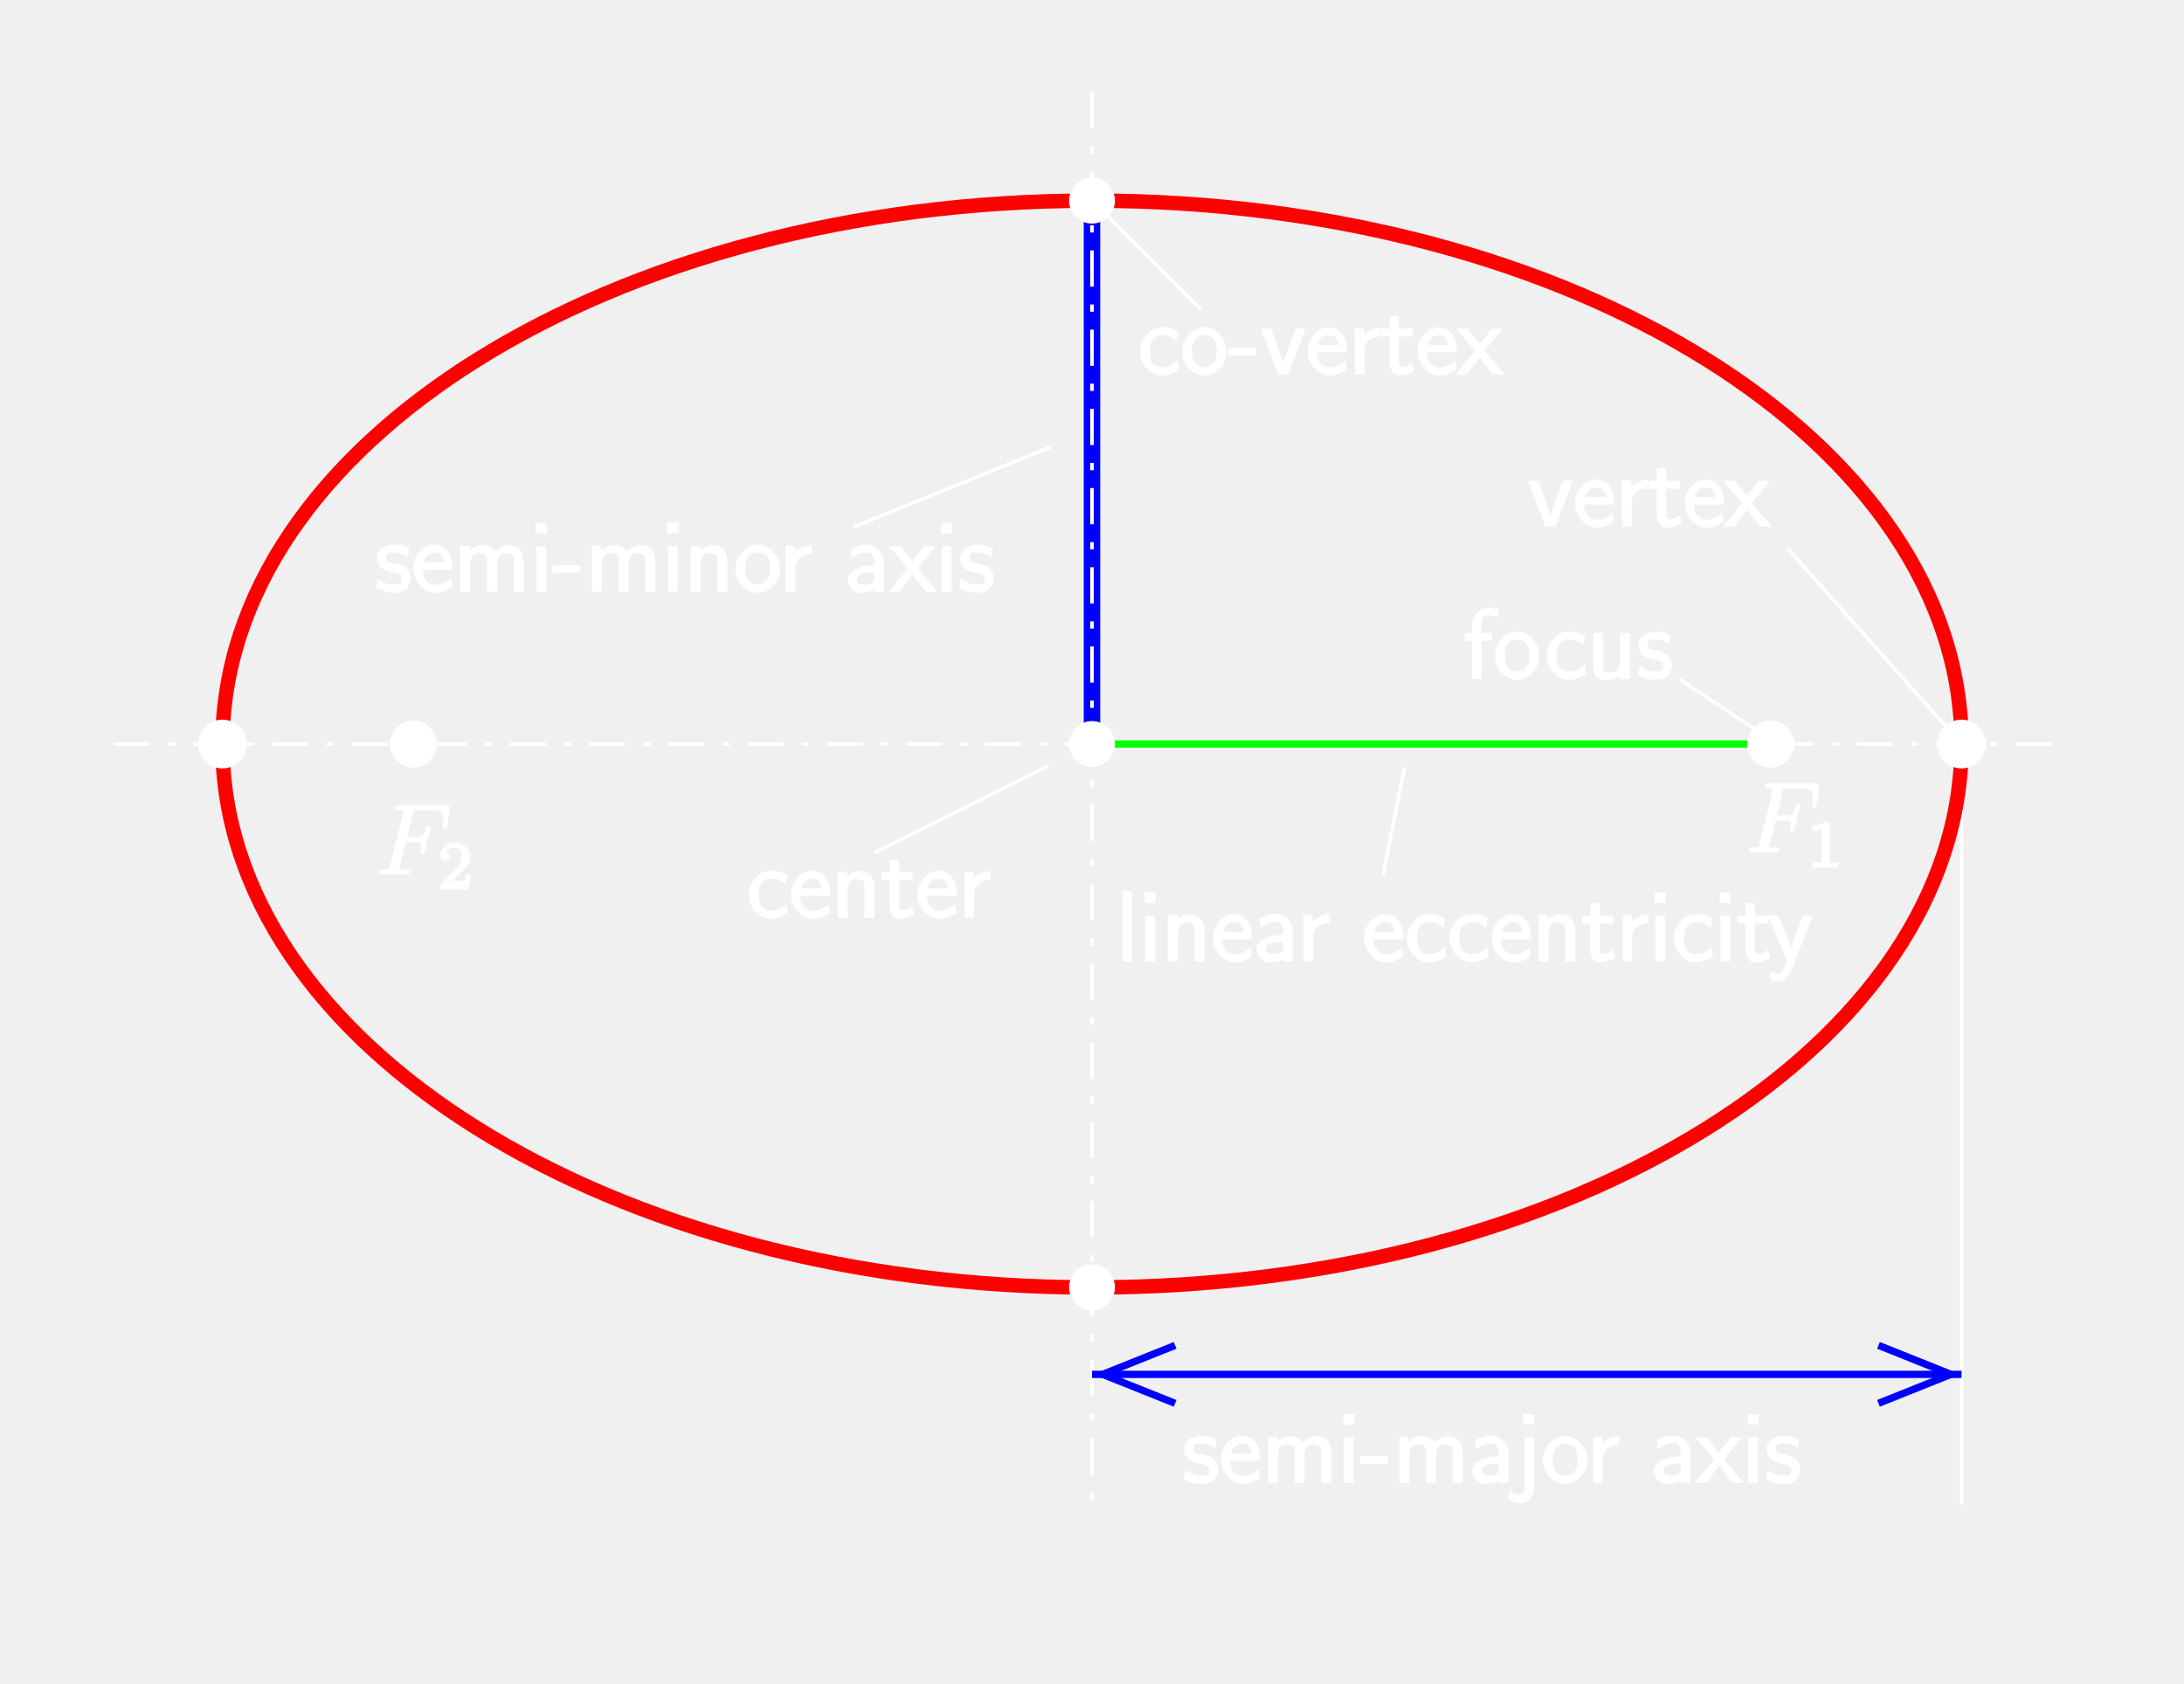
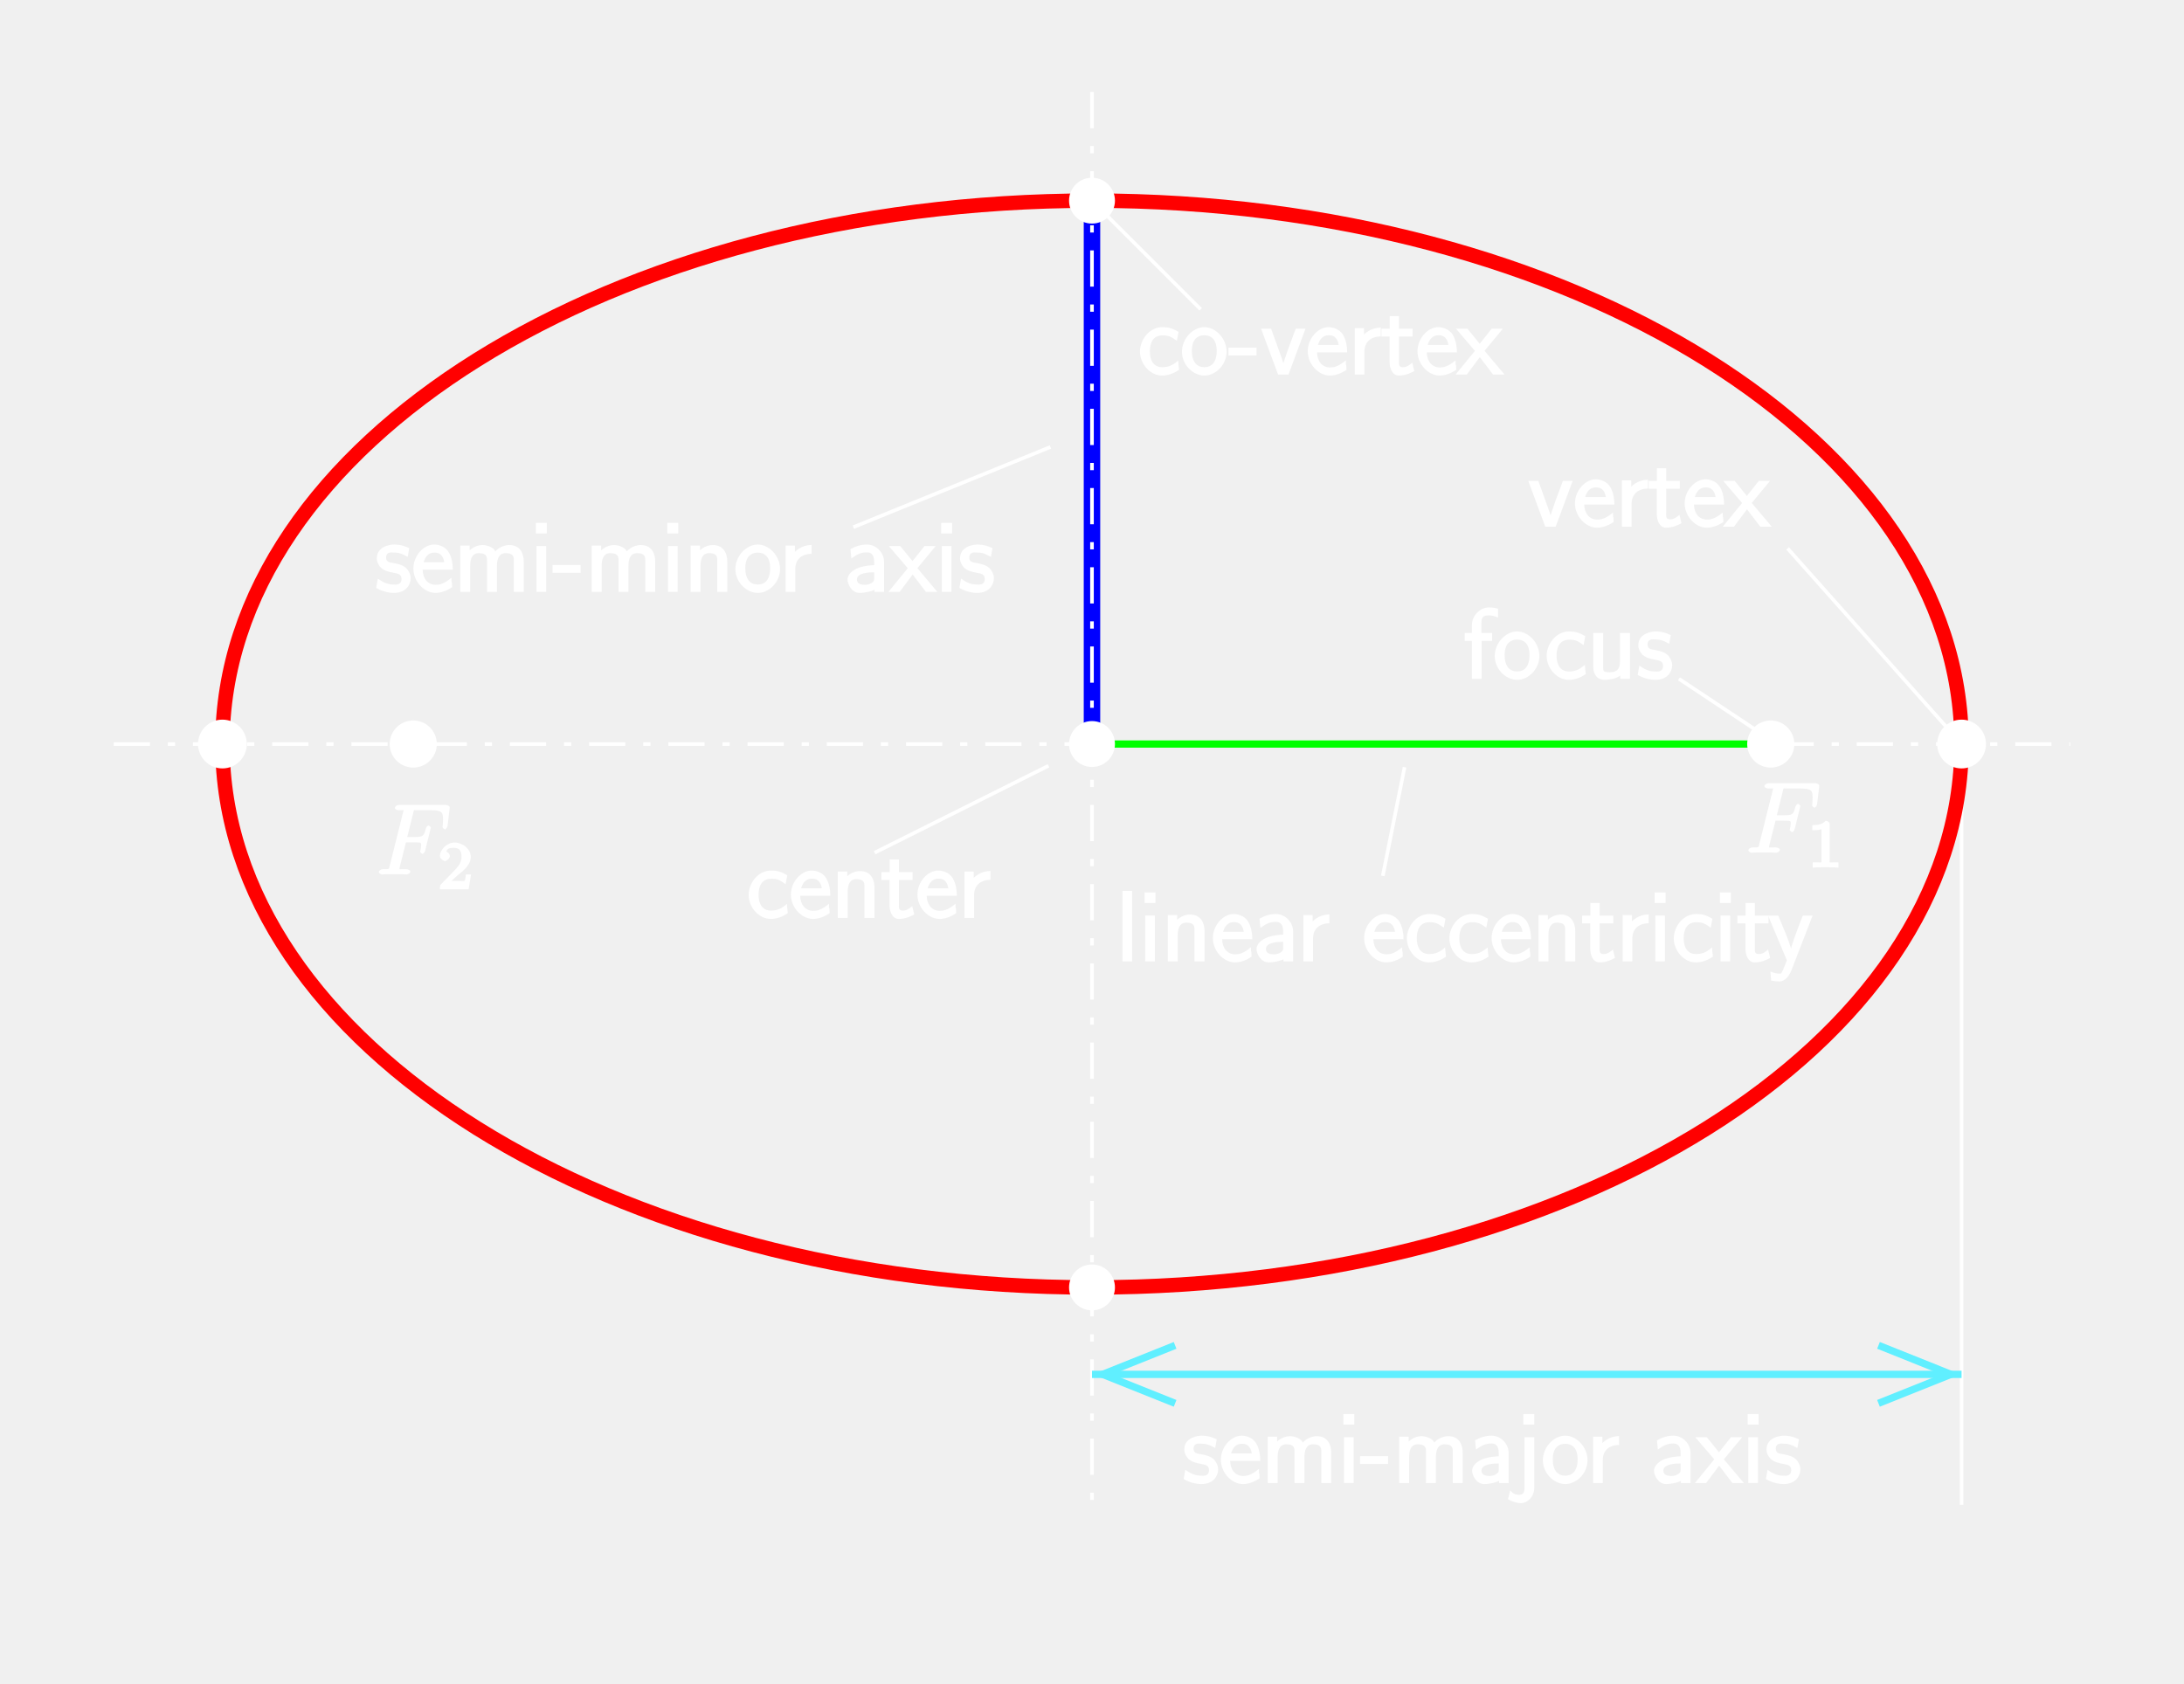
<svg xmlns="http://www.w3.org/2000/svg" xmlns:xlink="http://www.w3.org/1999/xlink" width="331.408" height="255.534" viewBox="0 0 265.126 204.427" version="1.1" id="svg2985">
  <defs id="defs2987">
    <g id="g2989">
      <symbol overflow="visible" id="glyph0-0" style="overflow:visible">
        <path style="stroke:none" d="" id="path2992" />
      </symbol>
      <symbol overflow="visible" id="glyph0-1" style="overflow:visible">
        <path style="stroke:none" d="m 1.812,-8.562 -1.031,0 0,8.562 1.172,0 0,-8.562 z m 0,0" id="path2995" />
      </symbol>
      <symbol overflow="visible" id="glyph0-2" style="overflow:visible">
        <path style="stroke:none" d="m 1.891,-8.375 -1.188,0 0,1.281 1.328,0 0,-1.281 z m -0.078,2.812 -1.031,0 0,5.562 1.172,0 0,-5.562 z m 0,0" id="path2998" />
      </symbol>
      <symbol overflow="visible" id="glyph0-3" style="overflow:visible">
        <path style="stroke:none" d="m 5.219,-3.734 c 0,-0.719 -0.312,-1.953 -1.75,-1.953 -0.672,0 -1.359,0.328 -1.812,0.906 l 0.25,0.094 0,-0.938 -1.141,0 0,5.625 1.203,0 0,-3.109 c 0,-0.734 0.141,-1.594 1.047,-1.594 C 4.125,-4.703 4,-4.062 4,-3.641 L 4,0 5.219,0 z m 0,0" id="path3001" />
      </symbol>
      <symbol overflow="visible" id="glyph0-4" style="overflow:visible">
        <path style="stroke:none" d="m 5.016,-2.828 c 0,-0.5 -0.109,-1.328 -0.484,-1.969 C 4.047,-5.625 3.109,-5.75 2.766,-5.75 c -1.297,0 -2.531,1.375 -2.531,2.922 0,1.578 1.312,2.953 2.688,2.953 0.562,0 1.312,-0.203 2.016,-0.703 0,-0.109 -0.031,-0.484 -0.031,-0.562 C 4.844,-1.188 4.859,-1.359 4.859,-1.719 3.906,-0.906 3.312,-0.859 2.953,-0.859 c -0.922,0 -1.562,-0.688 -1.594,-1.828 l 3.656,0 z M 1.438,-3.469 c 0.203,-0.797 0.625,-1.297 1.328,-1.297 0.359,0 1.031,0.031 1.219,1.172 l -2.516,0 z m 0,0" id="path3004" />
      </symbol>
      <symbol overflow="visible" id="glyph0-5" style="overflow:visible">
        <path style="stroke:none" d="M 4.812,-3.641 C 4.812,-4.781 3.844,-5.75 2.734,-5.75 c -0.719,0 -1.359,0.203 -2,0.562 l 0.109,1.125 c 0.75,-0.547 1.203,-0.734 1.891,-0.734 0.547,0 0.875,0.312 0.875,1.188 l 0,0.359 c -0.375,0.016 -1.094,0.062 -1.812,0.297 C 0.984,-2.672 0.375,-2.109 0.375,-1.5 c 0,0.516 0.469,1.625 1.484,1.625 0.656,0 1.578,-0.234 1.781,-0.391 L 3.641,0 4.812,0 z m -1.203,1.906 c 0,0.234 0.047,0.438 -0.344,0.672 -0.328,0.203 -0.625,0.203 -0.797,0.203 -0.656,0 -0.953,-0.219 -0.953,-0.656 0,-0.812 1.516,-0.859 2.094,-0.859 z m 0,0" id="path3007" />
      </symbol>
      <symbol overflow="visible" id="glyph0-6" style="overflow:visible">
        <path style="stroke:none" d="m 1.953,-2.75 c 0,-1.203 0.766,-1.859 1.984,-1.875 l 0,-1.078 c -1.219,0.031 -1.969,0.688 -2.281,1.156 l 0.25,0.094 0,-1.172 -1.125,0 0,5.625 1.172,0 z m 0,0" id="path3010" />
      </symbol>
      <symbol overflow="visible" id="glyph0-7" style="overflow:visible">
        <path style="stroke:none" d="m 4.688,-1.516 c -0.547,0.438 -1.047,0.625 -1.719,0.625 -1,0 -1.5,-0.75 -1.5,-1.906 0,-1 0.344,-1.953 1.531,-1.953 0.797,0 1.031,0.156 1.75,0.656 L 4.953,-5.172 C 4.203,-5.625 3.703,-5.75 3,-5.75 c -1.656,0 -2.734,1.594 -2.734,2.953 0,1.531 1.25,2.922 2.688,2.922 0.578,0 1.344,-0.188 2.062,-0.703 0,-0.094 -0.047,-0.469 -0.062,-0.516 L 4.906,-1.703 z m 0,0" id="path3013" />
      </symbol>
      <symbol overflow="visible" id="glyph0-8" style="overflow:visible">
        <path style="stroke:none" d="m 2.047,-4.609 1.797,0 0,-0.953 -1.656,0 0,-1.531 -1.125,0 0,1.531 -1,0 0,0.953 0.984,0 0,3.078 c 0,0.688 0.297,1.656 1.125,1.656 0.797,0 1.453,-0.312 1.875,-0.547 l -0.25,-1.016 c -0.609,0.547 -0.938,0.547 -1.156,0.547 -0.531,0 -0.453,-0.422 -0.453,-0.844 l 0,-2.875 z m 0,0" id="path3016" />
      </symbol>
      <symbol overflow="visible" id="glyph0-9" style="overflow:visible">
        <path style="stroke:none" d="m 5.172,-5.562 -1,0 C 3.578,-4.047 2.656,-1.703 2.625,-0.953 l 0.25,0 C 2.828,-1.531 2.203,-3.109 2.109,-3.344 L 1.188,-5.562 l -1.234,0 2.281,5.438 L 1.812,0.938 c -0.266,0.609 -0.281,0.547 -0.5,0.547 -0.172,0 -0.547,-0.031 -1.078,-0.25 l 0.094,1.094 C 0.531,2.359 0.938,2.438 1.312,2.438 c 0.297,0 1,-0.125 1.516,-1.453 L 5.359,-5.562 z m 0,0" id="path3019" />
      </symbol>
      <symbol overflow="visible" id="glyph0-10" style="overflow:visible">
        <path style="stroke:none" d="M 4.016,-5.375 C 3.25,-5.734 2.609,-5.75 2.328,-5.75 c -0.266,0 -2.094,0.125 -2.094,1.688 0,0.531 0.344,0.984 0.516,1.141 0.438,0.375 0.844,0.469 1.547,0.609 0.391,0.094 0.938,0.094 0.938,0.734 0,0.828 -0.781,0.688 -0.953,0.688 -0.469,0 -1.078,-0.094 -1.922,-0.719 l -0.203,1.125 C 0.281,-0.406 1.188,0.125 2.297,0.125 3.844,0.125 4.344,-0.938 4.344,-1.656 4.344,-2.266 3.938,-2.734 3.891,-2.797 3.438,-3.25 2.984,-3.359 2.266,-3.5 c -0.438,-0.078 -0.906,-0.078 -0.906,-0.672 0,-0.734 0.703,-0.609 0.859,-0.609 0.625,0 1.016,0.109 1.766,0.531 l 0.188,-1.062 z m 0,0" id="path3022" />
      </symbol>
      <symbol overflow="visible" id="glyph0-11" style="overflow:visible">
        <path style="stroke:none" d="m 8.469,-3.734 c 0,-0.812 -0.359,-1.953 -1.75,-1.953 -1.016,0 -1.688,0.734 -1.703,0.781 -0.125,-0.438 -0.922,-0.781 -1.547,-0.781 -0.984,0 -1.609,0.672 -1.812,0.922 l 0.25,0.094 0,-0.953 -1.141,0 0,5.625 1.203,0 0,-3.109 c 0,-0.781 0.172,-1.594 1.047,-1.594 1.094,0 1,0.609 1,1.062 l 0,3.641 1.203,0 0,-3.109 c 0,-0.781 0.172,-1.594 1.047,-1.594 1.094,0 1,0.609 1,1.062 L 7.266,0 8.469,0 z m 0,0" id="path3025" />
      </symbol>
      <symbol overflow="visible" id="glyph0-12" style="overflow:visible">
        <path style="stroke:none" d="m 3.375,-2.438 0,-0.828 -3.406,0 0,0.953 3.406,0 z m 0,0" id="path3028" />
      </symbol>
      <symbol overflow="visible" id="glyph0-13" style="overflow:visible">
        <path style="stroke:none" d="M 5.625,-2.766 C 5.625,-4.375 4.297,-5.75 2.922,-5.75 c -1.406,0 -2.719,1.406 -2.719,2.984 0,1.578 1.344,2.891 2.719,2.891 1.406,0 2.703,-1.344 2.703,-2.891 z m -2.703,1.875 C 2.062,-0.891 1.406,-1.469 1.406,-2.875 c 0,-1.453 0.75,-1.891 1.516,-1.891 0.812,0 1.5,0.484 1.5,1.891 0,1.469 -0.688,1.984 -1.5,1.984 z m 0,0" id="path3031" />
      </symbol>
      <symbol overflow="visible" id="glyph0-14" style="overflow:visible">
        <path style="stroke:none" d="m 3.125,-2.766 2.312,-2.797 -1.359,0 L 2.625,-3.734 1.141,-5.562 -0.25,-5.562 2.047,-2.875 -0.297,0 1.062,0 2.641,-2.109 4.25,0 5.641,0 3.219,-2.875 z m 0,0" id="path3034" />
      </symbol>
      <symbol overflow="visible" id="glyph0-15" style="overflow:visible">
        <path style="stroke:none" d="m 2.141,-8.375 -1.188,0 0,1.281 1.328,0 0,-1.281 z M -0.844,2 c 0.375,0.219 0.969,0.438 1.516,0.438 0.75,0 1.609,-0.75 1.609,-1.859 l 0,-6.141 -1.188,0 0,6.25 c 0,0.812 -0.562,0.734 -0.75,0.734 -0.469,0 -0.688,-0.203 -0.984,-0.531 l -0.266,1.062 z m 0,0" id="path3037" />
      </symbol>
      <symbol overflow="visible" id="glyph0-16" style="overflow:visible">
        <path style="stroke:none" d="m 5.172,-5.562 -1,0 L 3.25,-3.078 C 3.047,-2.5 2.609,-1.234 2.562,-0.906 l 0.234,0 C 2.766,-1.188 2.516,-1.859 2.344,-2.359 L 1.188,-5.562 l -1.219,0 2.062,5.562 1.266,0 2.062,-5.562 z m 0,0" id="path3040" />
      </symbol>
      <symbol overflow="visible" id="glyph0-17" style="overflow:visible">
        <path style="stroke:none" d="m 2.062,-4.609 1.422,0 0,-0.953 -1.297,0 0,-1.312 c 0,-0.812 0.531,-0.828 0.938,-0.828 0.406,0 0.781,0.141 1.078,0.266 l 0,-1.078 c -0.234,-0.062 -0.625,-0.156 -1.078,-0.156 -1.125,0 -2.094,1 -2.094,2.156 l 0,0.953 -0.875,0 0,0.953 0.875,0 0,4.609 1.188,0 0,-4.609 z m 0,0" id="path3043" />
      </symbol>
      <symbol overflow="visible" id="glyph0-18" style="overflow:visible">
        <path style="stroke:none" d="m 5.062,-5.562 -1.062,0 0,3.547 c 0,0.906 -0.469,1.219 -1.25,1.219 -0.844,0 -0.781,-0.188 -0.781,-0.703 l 0,-4.062 -1.203,0 0,4.109 c 0,0.859 0.422,1.578 1.406,1.578 0.344,0 1.375,-0.094 1.859,-0.531 l 0,0.406 1.188,0 0,-5.562 z m 0,0" id="path3046" />
      </symbol>
      <symbol overflow="visible" id="glyph1-0" style="overflow:visible">
        <path style="stroke:none" d="" id="path3049" />
      </symbol>
      <symbol overflow="visible" id="glyph1-1" style="overflow:visible">
        <path style="stroke:none" d="m 3.547,-3.891 1.156,0 c 0.906,0 0.812,0.047 0.812,0.406 0,0.156 -0.031,0.312 -0.094,0.578 0.031,-0.062 -0.031,0.109 -0.031,0.141 C 5.391,-2.688 5.609,-2.5 5.688,-2.5 5.781,-2.5 5.953,-2.688 6,-2.875 L 6.688,-5.672 C 6.688,-5.719 6.5,-5.938 6.422,-5.938 6.312,-5.938 6.125,-5.75 6.078,-5.547 c -0.25,0.891 -0.312,1 -1.359,1 l -0.891,0 0.734,-2.938 c 0.109,-0.422 -0.016,-0.312 0.469,-0.312 l 1.609,0 c 1.484,0 1.531,0.297 1.531,1.156 0,0.062 0,0.312 -0.031,0.625 C 8.125,-5.969 8.109,-5.797 8.109,-5.75 c 0,0.094 0.219,0.281 0.297,0.281 0.078,0 0.281,-0.203 0.312,-0.406 l 0.25,-2.094 c 0,-0.047 0.016,-0.156 0.016,-0.188 0,-0.125 -0.266,-0.281 -0.469,-0.281 l -5.672,0 c -0.219,0 -0.516,0.156 -0.516,0.375 0,0.125 0.25,0.266 0.453,0.266 0.75,0 0.578,-0.062 0.578,0.078 0,0.062 -0.016,0.094 -0.047,0.219 l -1.609,6.453 c -0.109,0.422 0.031,0.406 -0.812,0.406 -0.219,0 -0.516,0.156 -0.516,0.359 C 0.375,-0.141 0.656,0 0.734,0 0.953,0 1.188,-0.031 1.422,-0.031 l 1.547,0 C 3.234,-0.031 3.531,0 3.797,0 c 0.094,0 0.406,-0.141 0.406,-0.359 0,-0.125 -0.234,-0.281 -0.5,-0.281 -0.938,0 -0.812,0.062 -0.812,-0.109 0,-0.062 0.031,-0.156 0.047,-0.234 l 0.734,-2.906 z m 0,0" id="path3052" />
      </symbol>
      <symbol overflow="visible" id="glyph2-0" style="overflow:visible">
        <path style="stroke:none" d="" id="path3055" />
      </symbol>
      <symbol overflow="visible" id="glyph2-1" style="overflow:visible">
        <path style="stroke:none" d="m 2.688,-5.266 c 0,-0.203 -0.203,-0.406 -0.5,-0.406 -0.375,0.375 -0.672,0.516 -1.609,0.516 l 0,0.625 c 0.406,0 0.828,0 1.109,-0.125 l 0,3.812 c 0,0.297 0.156,0.219 -0.594,0.219 l -0.469,0 0,0.641 C 1.141,-0.031 1.828,-0.031 2.188,-0.031 c 0.359,0 1.047,0 1.562,0.047 l 0,-0.641 -0.469,0 c -0.75,0 -0.594,0.078 -0.594,-0.219 z m 0,0" id="path3058" />
      </symbol>
      <symbol overflow="visible" id="glyph2-2" style="overflow:visible">
        <path style="stroke:none" d="m 2.375,-1.688 c 0.125,-0.109 0.469,-0.375 0.594,-0.484 0.484,-0.453 1.016,-1.031 1.016,-1.75 0,-0.953 -0.984,-1.75 -1.969,-1.75 -0.969,0 -1.781,0.922 -1.781,1.625 0,0.391 0.5,0.625 0.609,0.625 0.172,0 0.594,-0.297 0.594,-0.609 0,-0.406 -0.578,-0.594 -0.422,-0.594 0.156,-0.391 0.516,-0.406 0.906,-0.406 0.734,0 0.938,0.438 0.938,1.109 0,0.828 -0.531,1.312 -1.469,2.266 L 0.375,-0.609 C 0.281,-0.531 0.234,-0.375 0.234,0 l 3.484,0 0.297,-1.797 -0.625,0 c -0.047,0.344 -0.062,0.625 -0.156,0.766 C 3.188,-0.969 2.719,-1.016 2.594,-1.016 l -1.422,0 0.125,0.312 z m 0,0" id="path3061" />
      </symbol>
    </g>
    <clipPath id="clip1">
      <path d="m 165.121,91.117 255.098,0 0,176.883 -255.098,0 z m 0,0" id="path3064" />
    </clipPath>
    <clipPath id="clip2">
      <path d="M 165.121,92 420,92 l 0,193.699 -254.879,0 z m 0,0" id="path3067" />
    </clipPath>
    <clipPath id="clip3">
      <path d="m 292,252 107,0 0,2 -107,0 z m 0,0" id="path3070" />
    </clipPath>
    <clipPath id="clip4">
      <path d="m 165.121,91.117 0,194.582 255.098,0 0,-194.582 z m 222.863,165.73 10.965,0 0,-7.039 -10.965,0 8.797,3.52 z m -85.387,-7.039 -10.969,0 0,7.039 10.969,0 -8.797,-3.52 z m 0,0" id="path3073" />
    </clipPath>
  </defs>
  <g id="surface1" transform="translate(-159.9467,-86.45845)">
    <path style="fill:none;stroke:#0000ff;stroke-width:20;stroke-linecap:butt;stroke-linejoin:miter;stroke-miterlimit:10;stroke-opacity:1" d="m 2925.078,7295.391 0,-633.398" transform="matrix(0.1,0,0,-0.1,0,842)" id="path3076" />
    <path style="fill:none;stroke:#ffffff;stroke-width:4.398;stroke-linecap:butt;stroke-linejoin:miter;stroke-miterlimit:10;stroke-opacity:1" d="m 3980.703,6652.031 0,-923.633" transform="matrix(0.1,0,0,-0.1,0,842)" id="path3078" />
    <path style="fill:none;stroke:#ffffff;stroke-width:4.398;stroke-linecap:butt;stroke-linejoin:miter;stroke-miterlimit:10;stroke-opacity:1;stroke-dasharray:43.984, 21.699, 8.797, 21.699" d="m 2925.078,7443.75 0,-1715.352" transform="matrix(0.1,0,0,-0.1,0,842)" id="path3080" />
    <path style="fill:none;stroke:#ffffff;stroke-width:4.398;stroke-linecap:butt;stroke-linejoin:miter;stroke-miterlimit:10;stroke-opacity:1" d="m 3637.617,6731.211 112.031,-74.492" transform="matrix(0.1,0,0,-0.1,0,842)" id="path3082" />
    <g clip-path="url(#clip1)" clip-rule="nonzero" id="g3084">
      <path style="fill:none;stroke:#ff0000;stroke-width:17.594;stroke-linecap:butt;stroke-linejoin:miter;stroke-miterlimit:10;stroke-opacity:1" d="m 3980.703,6652.031 c 0,-364.375 -472.617,-659.766 -1055.625,-659.766 -582.969,0 -1055.586,295.391 -1055.586,659.766 0,364.375 472.617,659.766 1055.586,659.766 583.008,0 1055.625,-295.391 1055.625,-659.766 z m 0,0" transform="matrix(0.1,0,0,-0.1,0,842)" id="path3086" />
    </g>
    <path style="fill:#ffffff;fill-opacity:1;fill-rule:evenodd;stroke:none" d="m 189.469,176.797 c 0,1.391 -1.129,2.52 -2.52,2.52 -1.395,0 -2.523,-1.129 -2.523,-2.52 0,-1.395 1.129,-2.523 2.523,-2.523 1.391,0 2.52,1.129 2.52,2.523" id="path3088" />
    <path style="fill:none;stroke:#ffffff;stroke-width:8.797;stroke-linecap:butt;stroke-linejoin:miter;stroke-miterlimit:10;stroke-opacity:1" d="m 1894.688,6652.031 c 0,-13.906 -11.289,-25.195 -25.195,-25.195 -13.945,0 -25.234,11.289 -25.234,25.195 0,13.945 11.289,25.234 25.234,25.234 13.906,0 25.195,-11.289 25.195,-25.234 z m 0,0" transform="matrix(0.1,0,0,-0.1,0,842)" id="path3090" />
    <path style="fill:#ffffff;fill-opacity:1;fill-rule:evenodd;stroke:none" d="m 294.855,242.773 c 0,1.293 -1.051,2.344 -2.348,2.344 -1.293,0 -2.344,-1.051 -2.344,-2.344 0,-1.297 1.051,-2.348 2.344,-2.348 1.297,0 2.348,1.051 2.348,2.348" id="path3092" />
    <path style="fill:none;stroke:#ffffff;stroke-width:8.797;stroke-linecap:butt;stroke-linejoin:miter;stroke-miterlimit:10;stroke-opacity:1" d="m 2948.555,5992.266 c 0,-12.93 -10.508,-23.438 -23.477,-23.438 -12.93,0 -23.438,10.508 -23.438,23.438 0,12.969 10.508,23.477 23.438,23.477 12.969,0 23.477,-10.508 23.477,-23.477 z m 0,0" transform="matrix(0.1,0,0,-0.1,0,842)" id="path3094" />
    <path style="fill:#ffffff;fill-opacity:1;fill-rule:evenodd;stroke:none" d="m 400.594,176.797 c 0,1.391 -1.129,2.52 -2.523,2.52 -1.391,0 -2.52,-1.129 -2.52,-2.52 0,-1.395 1.129,-2.523 2.52,-2.523 1.395,0 2.523,1.129 2.523,2.523" id="path3096" />
    <path style="fill:none;stroke:#ffffff;stroke-width:8.797;stroke-linecap:butt;stroke-linejoin:miter;stroke-miterlimit:10;stroke-opacity:1" d="m 4005.938,6652.031 c 0,-13.906 -11.289,-25.195 -25.234,-25.195 -13.906,0 -25.195,11.289 -25.195,25.195 0,13.945 11.289,25.234 25.195,25.234 13.945,0 25.234,-11.289 25.234,-25.234 z m 0,0" transform="matrix(0.1,0,0,-0.1,0,842)" id="path3098" />
    <path style="fill:none;stroke:#ffffff;stroke-width:4.398;stroke-linecap:butt;stroke-linejoin:miter;stroke-miterlimit:10;stroke-opacity:1;stroke-dasharray:43.984, 21.699, 8.797, 21.699" d="m 1737.539,6652.031 2375.117,0" transform="matrix(0.1,0,0,-0.1,0,842)" id="path3100" />
    <path style="fill:none;stroke:#ffffff;stroke-width:4.398;stroke-linecap:butt;stroke-linejoin:miter;stroke-miterlimit:10;stroke-opacity:1" d="m 2872.305,6625.664 -211.133,-105.586" transform="matrix(0.1,0,0,-0.1,0,842)" id="path3106" />
    <path style="fill:none;stroke:#ffffff;stroke-width:4.398;stroke-linecap:butt;stroke-linejoin:miter;stroke-miterlimit:10;stroke-opacity:1" d="m 3769.57,6889.531 211.133,-237.5" transform="matrix(0.1,0,0,-0.1,0,842)" id="path3108" />
    <path style="fill:none;stroke:#ffffff;stroke-width:4.398;stroke-linecap:butt;stroke-linejoin:miter;stroke-miterlimit:10;stroke-opacity:1" d="m 2925.078,7311.797 131.953,-131.953" transform="matrix(0.1,0,0,-0.1,0,842)" id="path3110" />
    <g clip-path="url(#clip3)" clip-rule="nonzero" id="g3112">
      <g clip-path="url(#clip4)" clip-rule="evenodd" id="g3114">
-         <path style="fill:none;stroke:#0000ff;stroke-width:8.797;stroke-linecap:butt;stroke-linejoin:miter;stroke-miterlimit:10;stroke-opacity:1" d="m 2925.078,5886.719 1055.625,0" transform="matrix(0.1,0,0,-0.1,0,842)" id="path3116" />
+         <path style="fill:none;stroke:#60efff;stroke-width:8.797;stroke-linecap:butt;stroke-linejoin:miter;stroke-miterlimit:10;stroke-opacity:1" d="m 2925.078,5886.719 1055.625,0" transform="matrix(0.1,0,0,-0.1,0,842)" id="path3116" />
      </g>
    </g>
-     <path style="fill:none;stroke:#0000ff;stroke-width:8.797;stroke-linecap:butt;stroke-linejoin:miter;stroke-miterlimit:10;stroke-opacity:1" d="m 3025.977,5921.914 -87.969,-35.195 87.969,-35.195" transform="matrix(0.1,0,0,-0.1,0,842)" id="path3118" />
-     <path style="fill:none;stroke:#0000ff;stroke-width:8.797;stroke-linecap:butt;stroke-linejoin:miter;stroke-miterlimit:10;stroke-opacity:1" d="m 3879.844,5851.523 87.969,35.195 -87.969,35.195" transform="matrix(0.1,0,0,-0.1,0,842)" id="path3120" />
+     <path style="fill:none;stroke:#60efff;stroke-width:8.797;stroke-linecap:butt;stroke-linejoin:miter;stroke-miterlimit:10;stroke-opacity:1" d="m 3025.977,5921.914 -87.969,-35.195 87.969,-35.195" transform="matrix(0.1,0,0,-0.1,0,842)" id="path3118" />
+     <path style="fill:none;stroke:#60efff;stroke-width:8.797;stroke-linecap:butt;stroke-linejoin:miter;stroke-miterlimit:10;stroke-opacity:1" d="m 3879.844,5851.523 87.969,35.195 -87.969,35.195" transform="matrix(0.1,0,0,-0.1,0,842)" id="path3120" />
    <path style="fill:none;stroke:#ffffff;stroke-width:4.398;stroke-linecap:butt;stroke-linejoin:miter;stroke-miterlimit:10;stroke-opacity:1" d="m 2874.648,7012.695 -239.258,-97.344" transform="matrix(0.1,0,0,-0.1,0,842)" id="path3122" />
    <path style="fill:none;stroke:#ffffff;stroke-width:4.398;stroke-linecap:butt;stroke-linejoin:miter;stroke-miterlimit:10;stroke-opacity:1" d="M 3304.531,6623.906 3278.125,6491.953" transform="matrix(0.1,0,0,-0.1,0,842)" id="path3124" />
    <path style="fill:#ffffff;fill-opacity:1;fill-rule:evenodd;stroke:none" d="m 294.855,110.82 c 0,1.297 -1.051,2.344 -2.348,2.344 -1.293,0 -2.344,-1.047 -2.344,-2.344 0,-1.297 1.051,-2.344 2.344,-2.344 1.297,0 2.348,1.047 2.348,2.344" id="path3126" />
    <path style="fill:none;stroke:#ffffff;stroke-width:8.797;stroke-linecap:butt;stroke-linejoin:miter;stroke-miterlimit:10;stroke-opacity:1" d="m 2948.555,7311.797 c 0,-12.969 -10.508,-23.438 -23.477,-23.438 -12.93,0 -23.438,10.469 -23.438,23.438 0,12.969 10.508,23.438 23.438,23.438 12.969,0 23.477,-10.469 23.477,-23.438 z m 0,0" transform="matrix(0.1,0,0,-0.1,0,842)" id="path3128" />
    <path style="fill:none;stroke:#00ff00;stroke-width:8.797;stroke-linecap:butt;stroke-linejoin:miter;stroke-miterlimit:10;stroke-opacity:1" d="m 2951.484,6652.031 818.086,0" transform="matrix(0.1,0,0,-0.1,0,842)" id="path3130" />
    <path style="fill:#ffffff;fill-opacity:1;fill-rule:evenodd;stroke:none" d="m 377.547,176.797 c 0,1.457 -1.184,2.637 -2.641,2.637 -1.457,0 -2.641,-1.18 -2.641,-2.637 0,-1.457 1.184,-2.641 2.641,-2.641 1.457,0 2.641,1.184 2.641,2.641" id="path3132" />
    <path style="fill:none;stroke:#ffffff;stroke-width:4.398;stroke-linecap:butt;stroke-linejoin:miter;stroke-miterlimit:10;stroke-opacity:1" d="m 3775.469,6652.031 c 0,-14.57 -11.836,-26.367 -26.406,-26.367 -14.57,0 -26.406,11.797 -26.406,26.367 0,14.57 11.836,26.406 26.406,26.406 14.57,0 26.406,-11.836 26.406,-26.406 z m 0,0" transform="matrix(0.1,0,0,-0.1,0,842)" id="path3134" />
    <path style="fill:#ffffff;fill-opacity:1;fill-rule:evenodd;stroke:none" d="m 212.754,176.797 c 0,1.457 -1.184,2.637 -2.641,2.637 -1.457,0 -2.641,-1.18 -2.641,-2.637 0,-1.457 1.184,-2.641 2.641,-2.641 1.457,0 2.641,1.184 2.641,2.641" id="path3136" />
    <path style="fill:none;stroke:#ffffff;stroke-width:4.398;stroke-linecap:butt;stroke-linejoin:miter;stroke-miterlimit:10;stroke-opacity:1" d="m 2127.539,6652.031 c 0,-14.57 -11.836,-26.367 -26.406,-26.367 -14.57,0 -26.406,11.797 -26.406,26.367 0,14.57 11.836,26.406 26.406,26.406 14.57,0 26.406,-11.836 26.406,-26.406 z m 0,0" transform="matrix(0.1,0,0,-0.1,0,842)" id="path3138" />
    <path style="fill:#ffffff;fill-opacity:1;fill-rule:evenodd;stroke:none" d="m 294.855,176.797 c 0,1.293 -1.051,2.344 -2.348,2.344 -1.293,0 -2.344,-1.051 -2.344,-2.344 0,-1.297 1.051,-2.348 2.344,-2.348 1.297,0 2.348,1.051 2.348,2.348" id="path3140" />
    <path style="fill:none;stroke:#ffffff;stroke-width:8.797;stroke-linecap:butt;stroke-linejoin:miter;stroke-miterlimit:10;stroke-opacity:1" d="m 2948.555,6652.031 c 0,-12.93 -10.508,-23.438 -23.477,-23.438 -12.93,0 -23.438,10.508 -23.438,23.438 0,12.969 10.508,23.477 23.438,23.477 12.969,0 23.477,-10.508 23.477,-23.477 z m 0,0" transform="matrix(0.1,0,0,-0.1,0,842)" id="path3142" />
    <g style="fill:#ffffff;fill-opacity:1" id="g3144">
      <use xlink:href="#glyph0-1" x="295.428" y="203.186" id="use3146" width="595" height="842" />
    </g>
    <g style="fill:#ffffff;fill-opacity:1" id="g3148">
      <use xlink:href="#glyph0-2" x="298.188" y="203.186" id="use3150" width="595" height="842" />
    </g>
    <g style="fill:#ffffff;fill-opacity:1" id="g3152">
      <use xlink:href="#glyph0-3" x="300.948" y="203.186" id="use3154" width="595" height="842" />
    </g>
    <g style="fill:#ffffff;fill-opacity:1" id="g3156">
      <use xlink:href="#glyph0-4" x="306.948" y="203.186" id="use3158" width="595" height="842" />
    </g>
    <g style="fill:#ffffff;fill-opacity:1" id="g3160">
      <use xlink:href="#glyph0-5" x="312.108" y="203.186" id="use3162" width="595" height="842" />
    </g>
    <g style="fill:#ffffff;fill-opacity:1" id="g3164">
      <use xlink:href="#glyph0-6" x="317.388" y="203.186" id="use3166" width="595" height="842" />
    </g>
    <g style="fill:#ffffff;fill-opacity:1" id="g3168">
      <use xlink:href="#glyph0-4" x="325.308" y="203.186" id="use3170" width="595" height="842" />
    </g>
    <g style="fill:#ffffff;fill-opacity:1" id="g3172">
      <use xlink:href="#glyph0-7" x="330.468" y="203.186" id="use3174" width="595" height="842" />
    </g>
    <g style="fill:#ffffff;fill-opacity:1" id="g3176">
      <use xlink:href="#glyph0-7" x="335.628" y="203.186" id="use3178" width="595" height="842" />
    </g>
    <g style="fill:#ffffff;fill-opacity:1" id="g3180">
      <use xlink:href="#glyph0-4" x="340.788" y="203.186" id="use3182" width="595" height="842" />
    </g>
    <g style="fill:#ffffff;fill-opacity:1" id="g3184">
      <use xlink:href="#glyph0-3" x="345.948" y="203.186" id="use3186" width="595" height="842" />
    </g>
    <g style="fill:#ffffff;fill-opacity:1" id="g3188">
      <use xlink:href="#glyph0-8" x="351.948" y="203.186" id="use3190" width="595" height="842" />
    </g>
    <g style="fill:#ffffff;fill-opacity:1" id="g3192">
      <use xlink:href="#glyph0-6" x="356.148" y="203.186" id="use3194" width="595" height="842" />
    </g>
    <g style="fill:#ffffff;fill-opacity:1" id="g3196">
      <use xlink:href="#glyph0-2" x="360.108" y="203.186" id="use3198" width="595" height="842" />
    </g>
    <g style="fill:#ffffff;fill-opacity:1" id="g3200">
      <use xlink:href="#glyph0-7" x="362.868" y="203.186" id="use3202" width="595" height="842" />
    </g>
    <g style="fill:#ffffff;fill-opacity:1" id="g3204">
      <use xlink:href="#glyph0-2" x="368.028" y="203.186" id="use3206" width="595" height="842" />
    </g>
    <g style="fill:#ffffff;fill-opacity:1" id="g3208">
      <use xlink:href="#glyph0-8" x="370.788" y="203.186" id="use3210" width="595" height="842" />
    </g>
    <g style="fill:#ffffff;fill-opacity:1" id="g3212">
      <use xlink:href="#glyph0-9" x="374.628" y="203.186" id="use3214" width="595" height="842" />
    </g>
    <g style="fill:#ffffff;fill-opacity:1" id="g3216">
      <use xlink:href="#glyph0-10" x="205.455" y="158.322" id="use3218" width="595" height="842" />
    </g>
    <g style="fill:#ffffff;fill-opacity:1" id="g3220">
      <use xlink:href="#glyph0-4" x="209.895" y="158.322" id="use3222" width="595" height="842" />
    </g>
    <g style="fill:#ffffff;fill-opacity:1" id="g3224">
      <use xlink:href="#glyph0-11" x="215.055" y="158.322" id="use3226" width="595" height="842" />
    </g>
    <g style="fill:#ffffff;fill-opacity:1" id="g3228">
      <use xlink:href="#glyph0-2" x="224.295" y="158.322" id="use3230" width="595" height="842" />
    </g>
    <g style="fill:#ffffff;fill-opacity:1" id="g3232">
      <use xlink:href="#glyph0-12" x="227.055" y="158.322" id="use3234" width="595" height="842" />
    </g>
    <g style="fill:#ffffff;fill-opacity:1" id="g3236">
      <use xlink:href="#glyph0-11" x="231.015" y="158.322" id="use3238" width="595" height="842" />
    </g>
    <g style="fill:#ffffff;fill-opacity:1" id="g3240">
      <use xlink:href="#glyph0-2" x="240.255" y="158.322" id="use3242" width="595" height="842" />
    </g>
    <g style="fill:#ffffff;fill-opacity:1" id="g3244">
      <use xlink:href="#glyph0-3" x="243.015" y="158.322" id="use3246" width="595" height="842" />
    </g>
    <g style="fill:#ffffff;fill-opacity:1" id="g3248">
      <use xlink:href="#glyph0-13" x="249.015" y="158.322" id="use3250" width="595" height="842" />
    </g>
    <g style="fill:#ffffff;fill-opacity:1" id="g3252">
      <use xlink:href="#glyph0-6" x="254.536" y="158.322" id="use3254" width="595" height="842" />
    </g>
    <g style="fill:#ffffff;fill-opacity:1" id="g3256">
      <use xlink:href="#glyph0-5" x="262.456" y="158.322" id="use3258" width="595" height="842" />
    </g>
    <g style="fill:#ffffff;fill-opacity:1" id="g3260">
      <use xlink:href="#glyph0-14" x="268.095" y="158.322" id="use3262" width="595" height="842" />
    </g>
    <g style="fill:#ffffff;fill-opacity:1" id="g3264">
      <use xlink:href="#glyph0-2" x="273.496" y="158.322" id="use3266" width="595" height="842" />
    </g>
    <g style="fill:#ffffff;fill-opacity:1" id="g3268">
      <use xlink:href="#glyph0-10" x="276.256" y="158.322" id="use3270" width="595" height="842" />
    </g>
    <g style="fill:#ffffff;fill-opacity:1" id="g3272">
      <use xlink:href="#glyph0-10" x="303.479" y="266.522" id="use3274" width="595" height="842" />
    </g>
    <g style="fill:#ffffff;fill-opacity:1" id="g3276">
      <use xlink:href="#glyph0-4" x="307.919" y="266.522" id="use3278" width="595" height="842" />
    </g>
    <g style="fill:#ffffff;fill-opacity:1" id="g3280">
      <use xlink:href="#glyph0-11" x="313.079" y="266.522" id="use3282" width="595" height="842" />
    </g>
    <g style="fill:#ffffff;fill-opacity:1" id="g3284">
      <use xlink:href="#glyph0-2" x="322.319" y="266.522" id="use3286" width="595" height="842" />
    </g>
    <g style="fill:#ffffff;fill-opacity:1" id="g3288">
      <use xlink:href="#glyph0-12" x="325.079" y="266.522" id="use3290" width="595" height="842" />
    </g>
    <g style="fill:#ffffff;fill-opacity:1" id="g3292">
      <use xlink:href="#glyph0-11" x="329.039" y="266.522" id="use3294" width="595" height="842" />
    </g>
    <g style="fill:#ffffff;fill-opacity:1" id="g3296">
      <use xlink:href="#glyph0-5" x="338.279" y="266.522" id="use3298" width="595" height="842" />
    </g>
    <g style="fill:#ffffff;fill-opacity:1" id="g3300">
      <use xlink:href="#glyph0-15" x="343.919" y="266.522" id="use3302" width="595" height="842" />
    </g>
    <g style="fill:#ffffff;fill-opacity:1" id="g3304">
      <use xlink:href="#glyph0-13" x="347.039" y="266.522" id="use3306" width="595" height="842" />
    </g>
    <g style="fill:#ffffff;fill-opacity:1" id="g3308">
      <use xlink:href="#glyph0-6" x="352.559" y="266.522" id="use3310" width="595" height="842" />
    </g>
    <g style="fill:#ffffff;fill-opacity:1" id="g3312">
      <use xlink:href="#glyph0-5" x="360.359" y="266.522" id="use3314" width="595" height="842" />
    </g>
    <g style="fill:#ffffff;fill-opacity:1" id="g3316">
      <use xlink:href="#glyph0-14" x="365.999" y="266.522" id="use3318" width="595" height="842" />
    </g>
    <g style="fill:#ffffff;fill-opacity:1" id="g3320">
      <use xlink:href="#glyph0-2" x="371.399" y="266.522" id="use3322" width="595" height="842" />
    </g>
    <g style="fill:#ffffff;fill-opacity:1" id="g3324">
      <use xlink:href="#glyph0-10" x="374.159" y="266.522" id="use3326" width="595" height="842" />
    </g>
    <g style="fill:#ffffff;fill-opacity:1" id="g3328">
      <use xlink:href="#glyph0-7" x="250.564" y="197.907" id="use3330" width="595" height="842" />
    </g>
    <g style="fill:#ffffff;fill-opacity:1" id="g3332">
      <use xlink:href="#glyph0-4" x="255.724" y="197.907" id="use3334" width="595" height="842" />
    </g>
    <g style="fill:#ffffff;fill-opacity:1" id="g3336">
      <use xlink:href="#glyph0-3" x="260.884" y="197.907" id="use3338" width="595" height="842" />
    </g>
    <g style="fill:#ffffff;fill-opacity:1" id="g3340">
      <use xlink:href="#glyph0-8" x="266.884" y="197.907" id="use3342" width="595" height="842" />
    </g>
    <g style="fill:#ffffff;fill-opacity:1" id="g3344">
      <use xlink:href="#glyph0-4" x="271.084" y="197.907" id="use3346" width="595" height="842" />
    </g>
    <g style="fill:#ffffff;fill-opacity:1" id="g3348">
      <use xlink:href="#glyph0-6" x="276.244" y="197.907" id="use3350" width="595" height="842" />
    </g>
    <g style="fill:#ffffff;fill-opacity:1" id="g3352">
      <use xlink:href="#glyph1-1" x="371.814" y="189.99" id="use3354" width="595" height="842" />
    </g>
    <g style="fill:#ffffff;fill-opacity:1" id="g3356">
      <use xlink:href="#glyph2-1" x="379.374" y="191.79" id="use3358" width="595" height="842" />
    </g>
    <g style="fill:#ffffff;fill-opacity:1" id="g3360">
      <use xlink:href="#glyph1-1" x="205.555" y="192.629" id="use3362" width="595" height="842" />
    </g>
    <g style="fill:#ffffff;fill-opacity:1" id="g3364">
      <use xlink:href="#glyph2-2" x="213.115" y="194.429" id="use3366" width="595" height="842" />
    </g>
    <g style="fill:#ffffff;fill-opacity:1" id="g3368">
      <use xlink:href="#glyph0-7" x="298.066" y="131.932" id="use3370" width="595" height="842" />
    </g>
    <g style="fill:#ffffff;fill-opacity:1" id="g3372">
      <use xlink:href="#glyph0-13" x="303.226" y="131.932" id="use3374" width="595" height="842" />
    </g>
    <g style="fill:#ffffff;fill-opacity:1" id="g3376">
      <use xlink:href="#glyph0-12" x="309.106" y="131.932" id="use3378" width="595" height="842" />
    </g>
    <g style="fill:#ffffff;fill-opacity:1" id="g3380">
      <use xlink:href="#glyph0-16" x="313.067" y="131.932" id="use3382" width="595" height="842" />
    </g>
    <g style="fill:#ffffff;fill-opacity:1" id="g3384">
      <use xlink:href="#glyph0-4" x="318.466" y="131.932" id="use3386" width="595" height="842" />
    </g>
    <g style="fill:#ffffff;fill-opacity:1" id="g3388">
      <use xlink:href="#glyph0-6" x="323.627" y="131.932" id="use3390" width="595" height="842" />
    </g>
    <g style="fill:#ffffff;fill-opacity:1" id="g3392">
      <use xlink:href="#glyph0-8" x="327.587" y="131.932" id="use3394" width="595" height="842" />
    </g>
    <g style="fill:#ffffff;fill-opacity:1" id="g3396">
      <use xlink:href="#glyph0-4" x="331.787" y="131.932" id="use3398" width="595" height="842" />
    </g>
    <g style="fill:#ffffff;fill-opacity:1" id="g3400">
      <use xlink:href="#glyph0-14" x="336.947" y="131.932" id="use3402" width="595" height="842" />
    </g>
    <g style="fill:#ffffff;fill-opacity:1" id="g3404">
      <use xlink:href="#glyph0-16" x="345.502" y="150.405" id="use3406" width="595" height="842" />
    </g>
    <g style="fill:#ffffff;fill-opacity:1" id="g3408">
      <use xlink:href="#glyph0-4" x="350.902" y="150.405" id="use3410" width="595" height="842" />
    </g>
    <g style="fill:#ffffff;fill-opacity:1" id="g3412">
      <use xlink:href="#glyph0-6" x="356.062" y="150.405" id="use3414" width="595" height="842" />
    </g>
    <g style="fill:#ffffff;fill-opacity:1" id="g3416">
      <use xlink:href="#glyph0-8" x="360.022" y="150.405" id="use3418" width="595" height="842" />
    </g>
    <g style="fill:#ffffff;fill-opacity:1" id="g3420">
      <use xlink:href="#glyph0-4" x="364.222" y="150.405" id="use3422" width="595" height="842" />
    </g>
    <g style="fill:#ffffff;fill-opacity:1" id="g3424">
      <use xlink:href="#glyph0-14" x="369.382" y="150.405" id="use3426" width="595" height="842" />
    </g>
    <g style="fill:#ffffff;fill-opacity:1" id="g3428">
      <use xlink:href="#glyph0-17" x="337.596" y="168.878" id="use3430" width="595" height="842" />
    </g>
    <g style="fill:#ffffff;fill-opacity:1" id="g3432">
      <use xlink:href="#glyph0-13" x="341.196" y="168.878" id="use3434" width="595" height="842" />
    </g>
    <g style="fill:#ffffff;fill-opacity:1" id="g3436">
      <use xlink:href="#glyph0-7" x="347.436" y="168.878" id="use3438" width="595" height="842" />
    </g>
    <g style="fill:#ffffff;fill-opacity:1" id="g3440">
      <use xlink:href="#glyph0-18" x="352.596" y="168.878" id="use3442" width="595" height="842" />
    </g>
    <g style="fill:#ffffff;fill-opacity:1" id="g3444">
      <use xlink:href="#glyph0-10" x="358.596" y="168.878" id="use3446" width="595" height="842" />
    </g>
  </g>
</svg>
